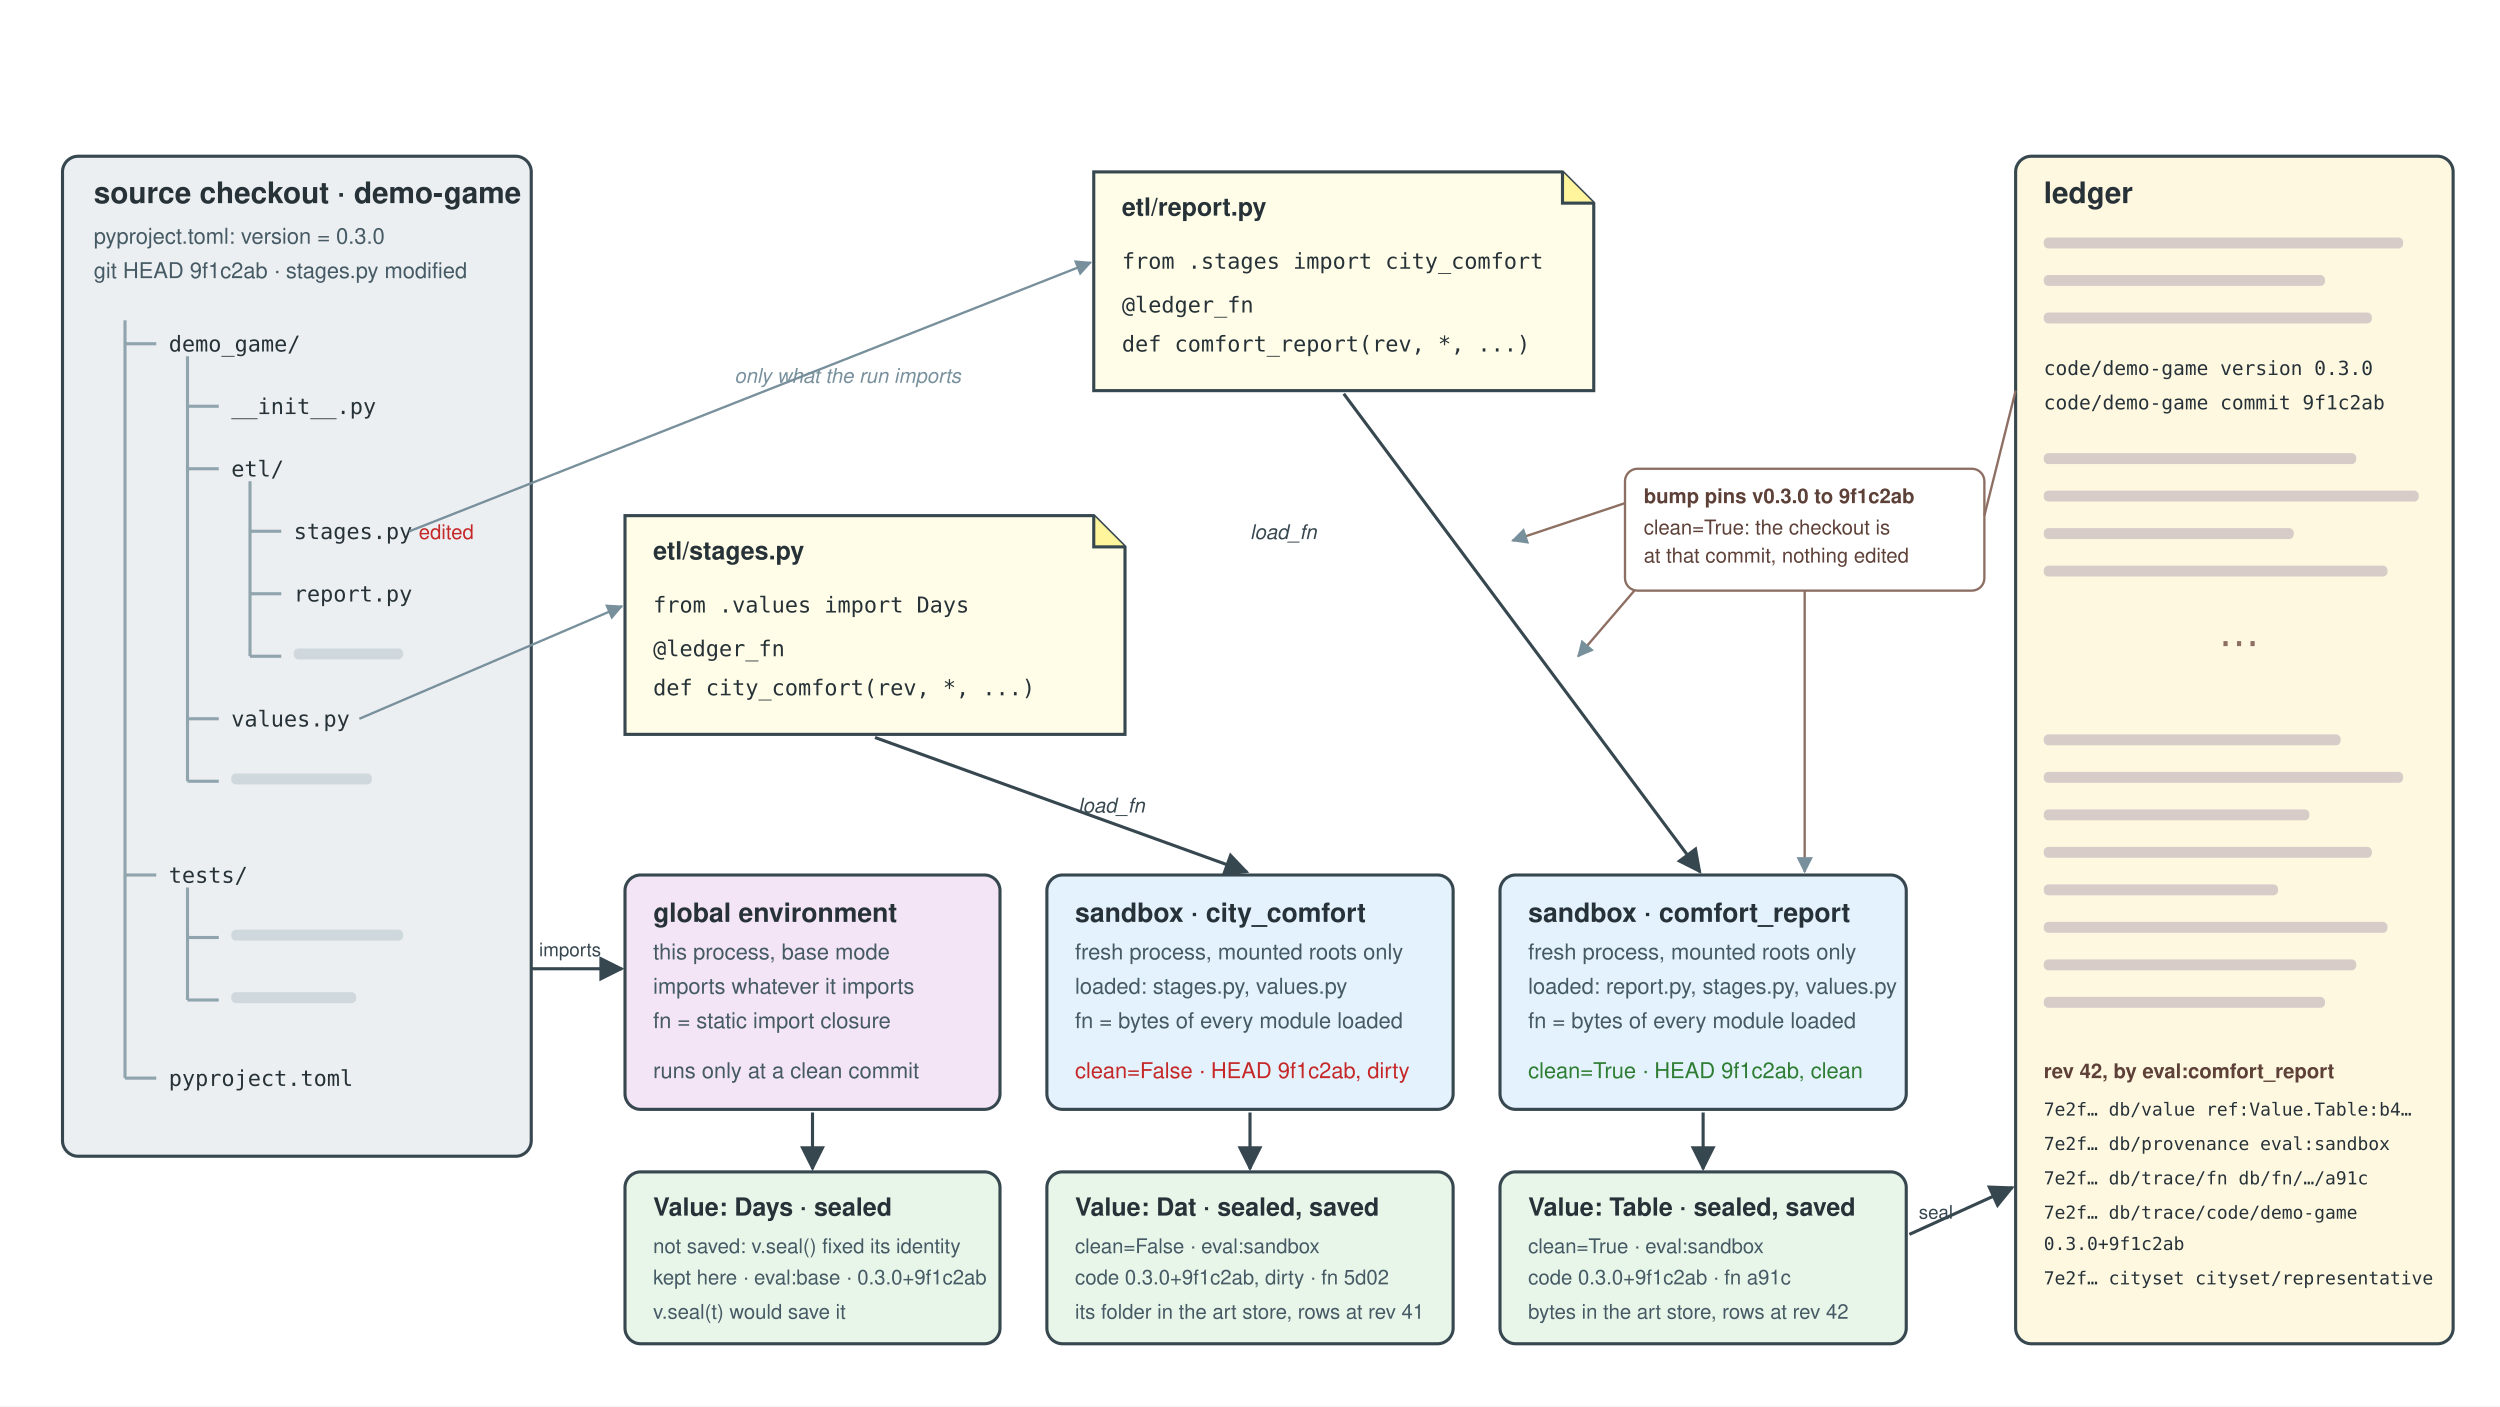
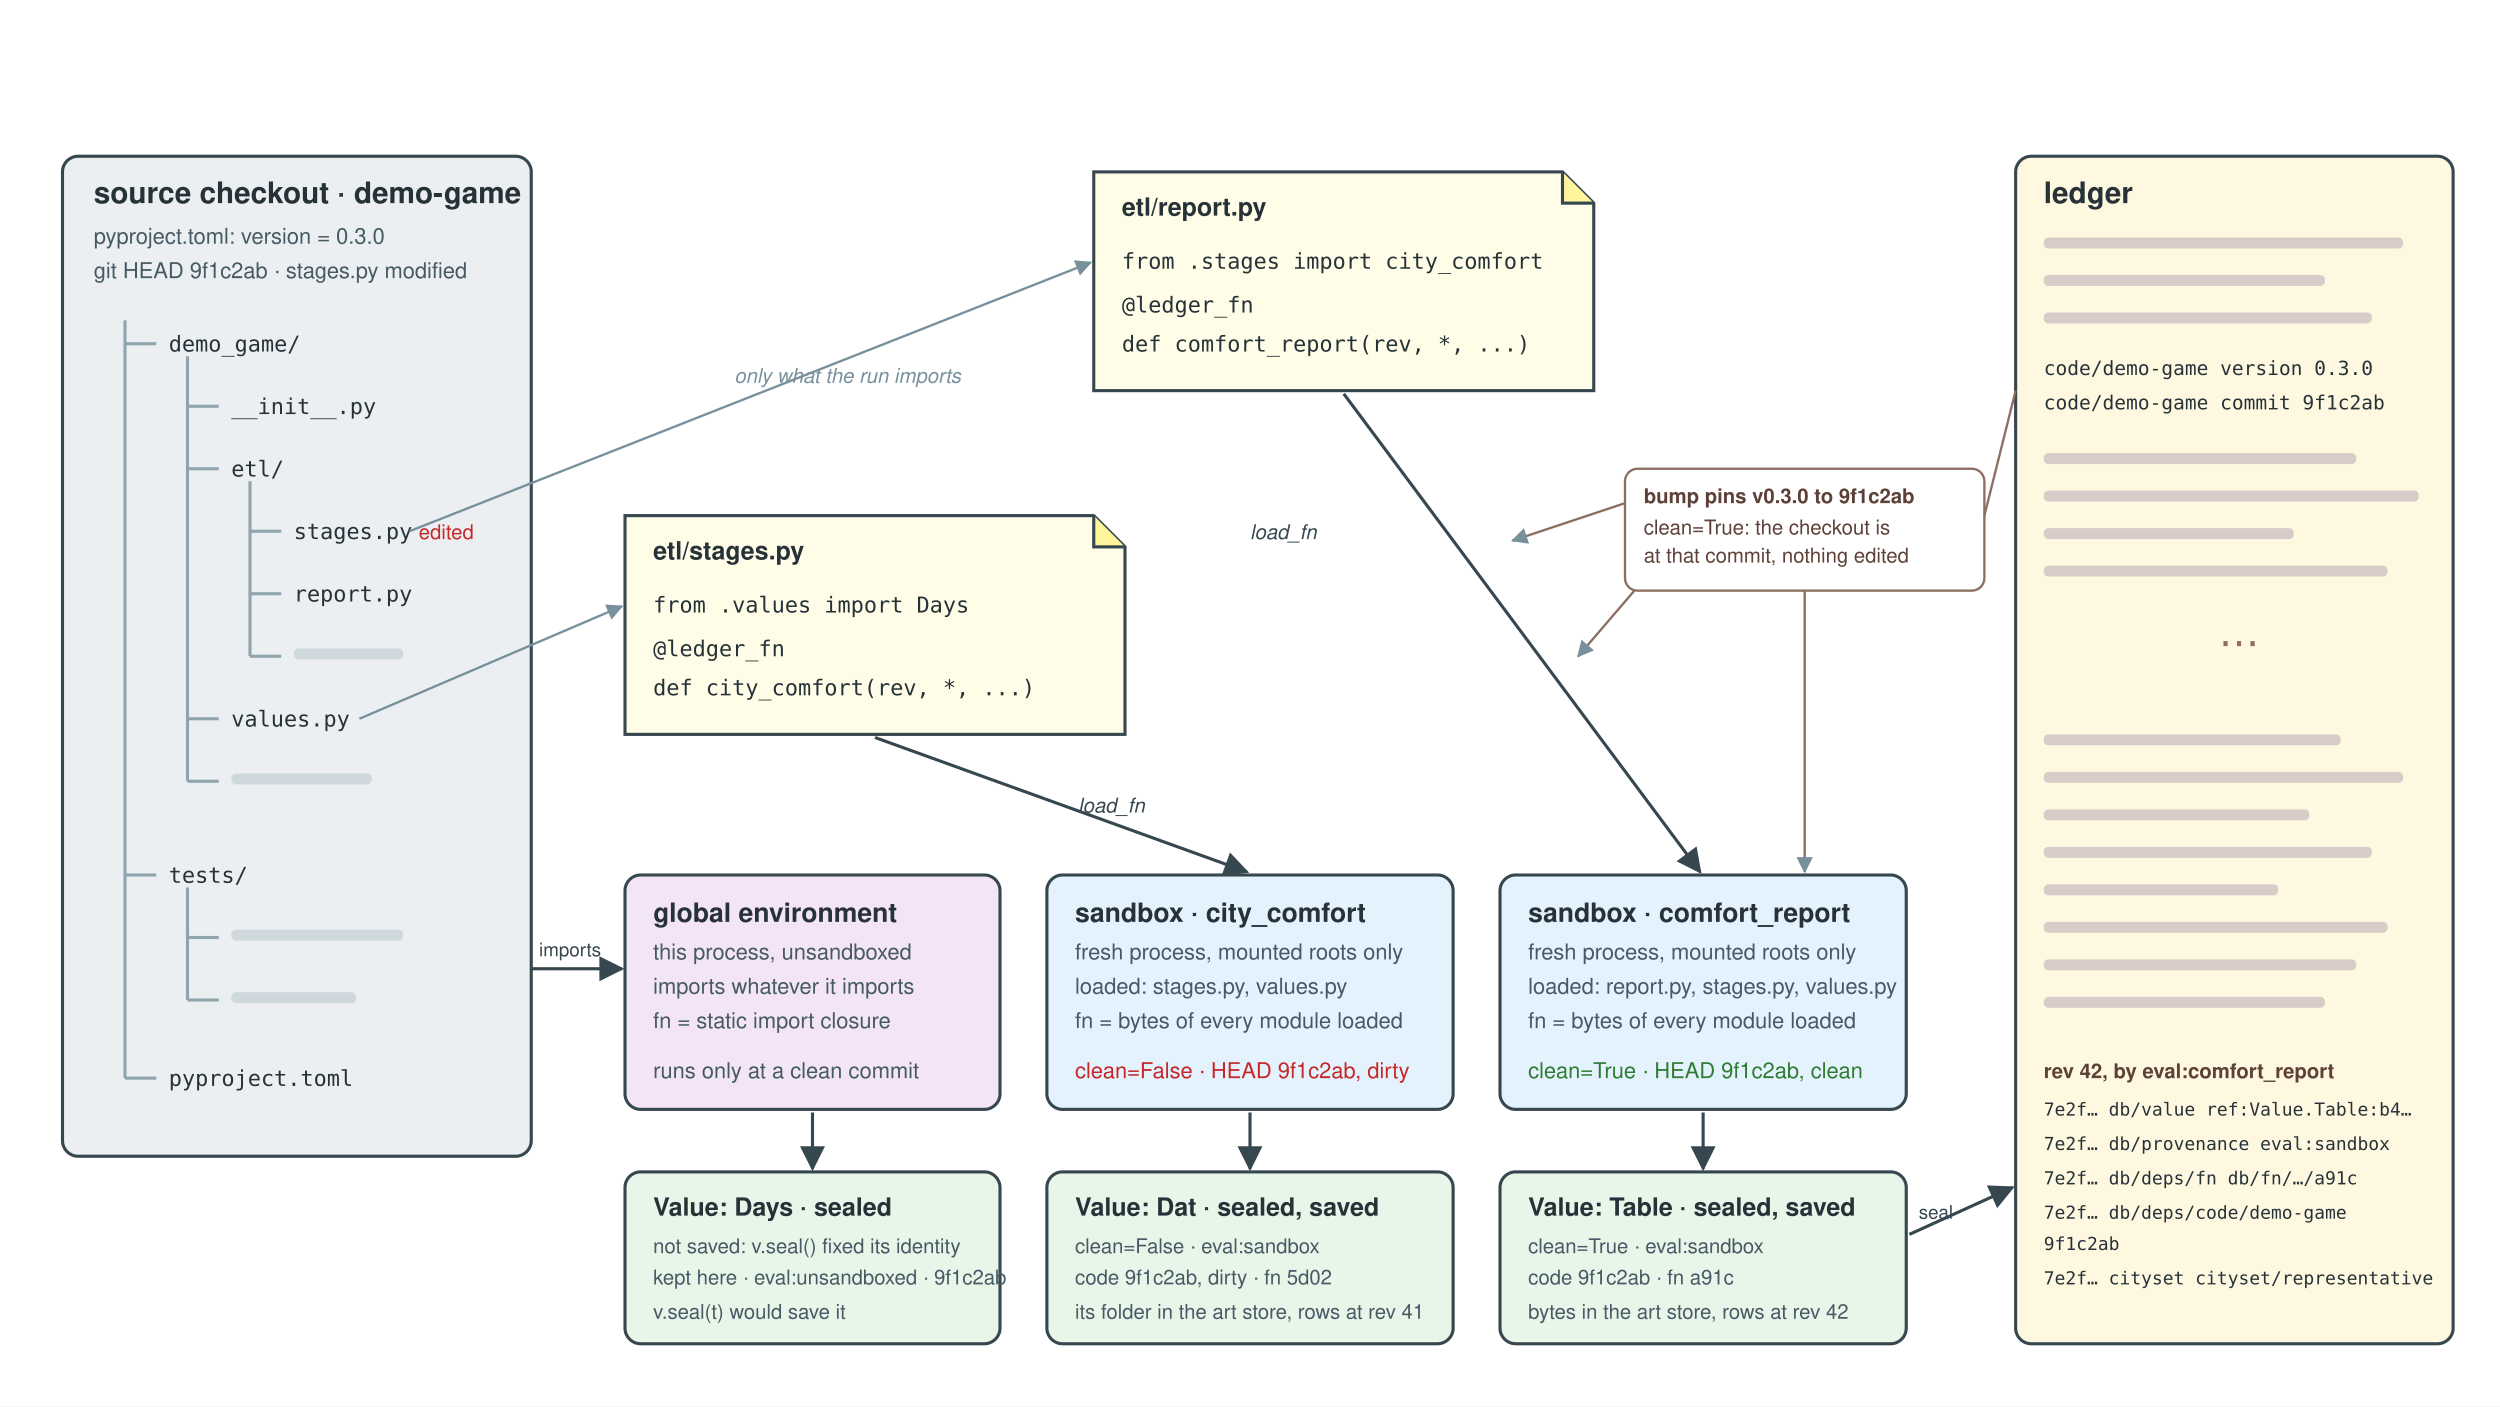
<svg xmlns="http://www.w3.org/2000/svg" viewBox="0 0 1600 900" width="1600" height="900" font-family="Helvetica, Arial, sans-serif">
  <defs>
    <marker id="arrow" viewBox="0 0 10 10" refX="9" refY="5" markerWidth="8" markerHeight="8" orient="auto-start-reverse">
      <path d="M0,0 L10,5 L0,10 z" fill="#37474f" />
    </marker>
    <marker id="arrow-thin" viewBox="0 0 10 10" refX="9" refY="5" markerWidth="7" markerHeight="7" orient="auto-start-reverse">
      <path d="M0,0 L10,5 L0,10 z" fill="#78909c" />
    </marker>
  </defs>
  <rect x="0" y="0" width="1600" height="900" fill="#ffffff" />
  <g stroke="#37474f" stroke-width="2">
    <rect x="40" y="100" width="300" height="640" rx="10" fill="#eceff1" />
  </g>
  <text x="60" y="130" font-size="19" font-weight="bold" fill="#263238">source checkout · demo-game</text>
  <text x="60" y="156" font-size="14" fill="#455a64">pyproject.toml: version = 0.3.0</text>
  <text x="60" y="178" font-size="14" fill="#455a64">git HEAD 9f1c2ab · stages.py modified</text>
  <g stroke="#90a4ae" stroke-width="2" fill="none">
    <path d="M80,205 V690" />
    <path d="M80,220 H100" />
    <path d="M120,228 V500" />
    <path d="M120,260 H140" />
    <path d="M120,300 H140" />
    <path d="M160,308 V420" />
    <path d="M160,340 H180" />
    <path d="M160,380 H180" />
    <path d="M160,420 H180" />
    <path d="M120,460 H140" />
    <path d="M120,500 H140" />
    <path d="M80,560 H100" />
    <path d="M120,568 V640" />
    <path d="M120,600 H140" />
    <path d="M120,640 H140" />
    <path d="M80,690 H100" />
  </g>
  <g font-family="Menlo, Consolas, monospace" font-size="14" fill="#263238">
    <text x="108" y="225">demo_game/</text>
    <text x="148" y="265">__init__.py</text>
    <text x="148" y="305">etl/</text>
    <text x="188" y="345">stages.py</text>
    <text x="188" y="385">report.py</text>
    <text x="148" y="465">values.py</text>
    <text x="108" y="565">tests/</text>
    <text x="108" y="695">pyproject.toml</text>
  </g>
  <text x="268" y="345" font-size="13" fill="#c62828">edited</text>
  <g fill="#cfd8dc">
    <rect x="188" y="415" width="70" height="7" rx="3" />
    <rect x="148" y="495" width="90" height="7" rx="3" />
    <rect x="148" y="595" width="110" height="7" rx="3" />
    <rect x="148" y="635" width="80" height="7" rx="3" />
  </g>
  <g stroke="#37474f" stroke-width="2">
    <path d="M400,330 H700 L720,350 V470 H400 Z" fill="#fffde7" />
    <path d="M700,330 V350 H720" fill="#fff59d" />
  </g>
  <text x="418" y="358" font-size="16" font-weight="bold" fill="#263238">etl/stages.py</text>
  <g font-family="Menlo, Consolas, monospace" font-size="14" fill="#263238">
    <text x="418" y="392">from .values import Days</text>
    <text x="418" y="420">@ledger_fn</text>
    <text x="418" y="445">def city_comfort(rev, *, ...)</text>
  </g>
  <g stroke="#37474f" stroke-width="2">
    <path d="M700,110 H1000 L1020,130 V250 H700 Z" fill="#fffde7" />
    <path d="M1000,110 V130 H1020" fill="#fff59d" />
  </g>
  <text x="718" y="138" font-size="16" font-weight="bold" fill="#263238">etl/report.py</text>
  <g font-family="Menlo, Consolas, monospace" font-size="14" fill="#263238">
    <text x="718" y="172">from .stages import city_comfort</text>
    <text x="718" y="200">@ledger_fn</text>
    <text x="718" y="225">def comfort_report(rev, *, ...)</text>
  </g>
  <g stroke="#78909c" stroke-width="1.5" fill="none" marker-end="url(#arrow-thin)">
    <path d="M262,340 L698,168" />
    <path d="M230,460 L398,388" />
  </g>
  <text x="470" y="245" font-size="13" fill="#78909c" font-style="italic">only what the run imports</text>
  <g stroke="#37474f" stroke-width="2">
    <rect x="400" y="560" width="240" height="150" rx="10" fill="#f3e5f5" />
    <rect x="670" y="560" width="260" height="150" rx="10" fill="#e3f2fd" />
    <rect x="960" y="560" width="260" height="150" rx="10" fill="#e3f2fd" />
  </g>
  <text x="418" y="590" font-size="17" font-weight="bold" fill="#263238">global environment</text>
-   <text x="418" y="614" font-size="14" fill="#455a64">this process, base mode</text>
+   <text x="418" y="614" font-size="14" fill="#455a64">this process, unsandboxed</text>
  <text x="418" y="636" font-size="14" fill="#455a64">imports whatever it imports</text>
  <text x="418" y="658" font-size="14" fill="#455a64">fn = static import closure</text>
  <text x="418" y="690" font-size="14" fill="#455a64">runs only at a clean commit</text>
  <text x="688" y="590" font-size="17" font-weight="bold" fill="#263238">sandbox · city_comfort</text>
  <text x="688" y="614" font-size="14" fill="#455a64">fresh process, mounted roots only</text>
  <text x="688" y="636" font-size="14" fill="#455a64">loaded: stages.py, values.py</text>
  <text x="688" y="658" font-size="14" fill="#455a64">fn = bytes of every module loaded</text>
  <text x="688" y="690" font-size="14" fill="#c62828">clean=False · HEAD 9f1c2ab, dirty</text>
  <text x="978" y="590" font-size="17" font-weight="bold" fill="#263238">sandbox · comfort_report</text>
  <text x="978" y="614" font-size="14" fill="#455a64">fresh process, mounted roots only</text>
  <text x="978" y="636" font-size="14" fill="#455a64">loaded: report.py, stages.py, values.py</text>
  <text x="978" y="658" font-size="14" fill="#455a64">fn = bytes of every module loaded</text>
  <text x="978" y="690" font-size="14" fill="#2e7d32">clean=True · HEAD 9f1c2ab, clean</text>
  <g stroke="#37474f" stroke-width="2" fill="none" marker-end="url(#arrow)">
    <path d="M340,620 L398,620" />
    <path d="M560,472 L798,558" />
    <path d="M860,252 L1088,558" />
  </g>
  <text x="345" y="612" font-size="12" fill="#37474f">imports</text>
  <text x="690" y="520" font-size="13" fill="#37474f" font-style="italic">load_fn</text>
  <text x="800" y="345" font-size="13" fill="#37474f" font-style="italic">load_fn</text>
  <g stroke="#37474f" stroke-width="2">
    <rect x="1290" y="100" width="280" height="760" rx="10" fill="#fff8e1" />
  </g>
  <text x="1308" y="130" font-size="19" font-weight="bold" fill="#263238">ledger</text>
  <g fill="#d7ccc8">
    <rect x="1308" y="152" width="230" height="7" rx="3" />
    <rect x="1308" y="176" width="180" height="7" rx="3" />
    <rect x="1308" y="200" width="210" height="7" rx="3" />
  </g>
  <g font-family="Menlo, Consolas, monospace" font-size="12.5" fill="#263238">
    <text x="1308" y="240">code/demo-game version 0.3.0</text>
    <text x="1308" y="262">code/demo-game commit  9f1c2ab</text>
  </g>
  <g fill="#d7ccc8">
    <rect x="1308" y="290" width="200" height="7" rx="3" />
    <rect x="1308" y="314" width="240" height="7" rx="3" />
    <rect x="1308" y="338" width="160" height="7" rx="3" />
    <rect x="1308" y="362" width="220" height="7" rx="3" />
  </g>
  <text x="1420" y="420" font-size="26" fill="#8d6e63">⋯</text>
  <g fill="#d7ccc8">
    <rect x="1308" y="470" width="190" height="7" rx="3" />
    <rect x="1308" y="494" width="230" height="7" rx="3" />
    <rect x="1308" y="518" width="170" height="7" rx="3" />
    <rect x="1308" y="542" width="210" height="7" rx="3" />
    <rect x="1308" y="566" width="150" height="7" rx="3" />
    <rect x="1308" y="590" width="220" height="7" rx="3" />
    <rect x="1308" y="614" width="200" height="7" rx="3" />
    <rect x="1308" y="638" width="180" height="7" rx="3" />
  </g>
  <text x="1308" y="690" font-size="13" font-weight="bold" fill="#5d4037">rev 42, by eval:comfort_report</text>
  <g font-family="Menlo, Consolas, monospace" font-size="11.5" fill="#263238">
    <text x="1308" y="714">7e2f… db/value ref:Value.Table:b4…</text>
    <text x="1308" y="736">7e2f… db/provenance eval:sandbox</text>
-     <text x="1308" y="758">7e2f… db/trace/fn db/fn/…/a91c</text>
-     <text x="1308" y="780">7e2f… db/trace/code/demo-game</text>
-     <text x="1308" y="800">           0.3.0+9f1c2ab</text>
+     <text x="1308" y="758">7e2f… db/deps/fn db/fn/…/a91c</text>
+     <text x="1308" y="780">7e2f… db/deps/code/demo-game</text>
+     <text x="1308" y="800">           9f1c2ab</text>
    <text x="1308" y="822">7e2f… cityset cityset/representative</text>
  </g>
  <g stroke="#8d6e63" stroke-width="1.5">
    <rect x="1040" y="300" width="230" height="78" rx="8" fill="#ffffff" />
  </g>
  <text x="1052" y="322" font-size="13" fill="#5d4037" font-weight="bold">bump pins v0.3.0 to 9f1c2ab</text>
  <text x="1052" y="342" font-size="13" fill="#5d4037">clean=True: the checkout is</text>
  <text x="1052" y="360" font-size="13" fill="#5d4037">at that commit, nothing edited</text>
  <path d="M1270,330 L1290,250" stroke="#8d6e63" stroke-width="1.5" fill="none" />
  <path d="M1155,378 L1155,558" stroke="#8d6e63" stroke-width="1.5" fill="none" marker-end="url(#arrow-thin)" />
  <path d="M1040,322 L968,346" stroke="#8d6e63" stroke-width="1.5" fill="none" marker-end="url(#arrow-thin)" />
  <path d="M1046,378 L1010,420" stroke="#8d6e63" stroke-width="1.5" fill="none" marker-end="url(#arrow-thin)" />
  <g stroke="#37474f" stroke-width="2">
    <rect x="400" y="750" width="240" height="110" rx="10" fill="#e8f5e9" />
    <rect x="670" y="750" width="260" height="110" rx="10" fill="#e8f5e9" />
    <rect x="960" y="750" width="260" height="110" rx="10" fill="#e8f5e9" />
  </g>
  <text x="418" y="778" font-size="16" font-weight="bold" fill="#263238">Value: Days · sealed</text>
  <text x="418" y="802" font-size="13" fill="#455a64">not saved: v.seal() fixed its identity</text>
-   <text x="418" y="822" font-size="13" fill="#455a64">kept here · eval:base · 0.3.0+9f1c2ab</text>
+   <text x="418" y="822" font-size="13" fill="#455a64">kept here · eval:unsandboxed · 9f1c2ab</text>
  <text x="418" y="844" font-size="13" fill="#455a64">v.seal(t) would save it</text>
  <text x="688" y="778" font-size="16" font-weight="bold" fill="#263238">Value: Dat · sealed, saved</text>
  <text x="688" y="802" font-size="13" fill="#455a64">clean=False · eval:sandbox</text>
-   <text x="688" y="822" font-size="13" fill="#455a64">code 0.3.0+9f1c2ab, dirty · fn 5d02</text>
+   <text x="688" y="822" font-size="13" fill="#455a64">code 9f1c2ab, dirty · fn 5d02</text>
  <text x="688" y="844" font-size="13" fill="#455a64">its folder in the art store, rows at rev 41</text>
  <text x="978" y="778" font-size="16" font-weight="bold" fill="#263238">Value: Table · sealed, saved</text>
  <text x="978" y="802" font-size="13" fill="#455a64">clean=True · eval:sandbox</text>
-   <text x="978" y="822" font-size="13" fill="#455a64">code 0.3.0+9f1c2ab · fn a91c</text>
+   <text x="978" y="822" font-size="13" fill="#455a64">code 9f1c2ab · fn a91c</text>
  <text x="978" y="844" font-size="13" fill="#455a64">bytes in the art store, rows at rev 42</text>
  <g stroke="#37474f" stroke-width="2" fill="none" marker-end="url(#arrow)">
    <path d="M520,712 L520,748" />
    <path d="M800,712 L800,748" />
    <path d="M1090,712 L1090,748" />
    <path d="M1222,790 L1288,760" />
  </g>
  <text x="1228" y="780" font-size="12" fill="#37474f">seal</text>
</svg>
